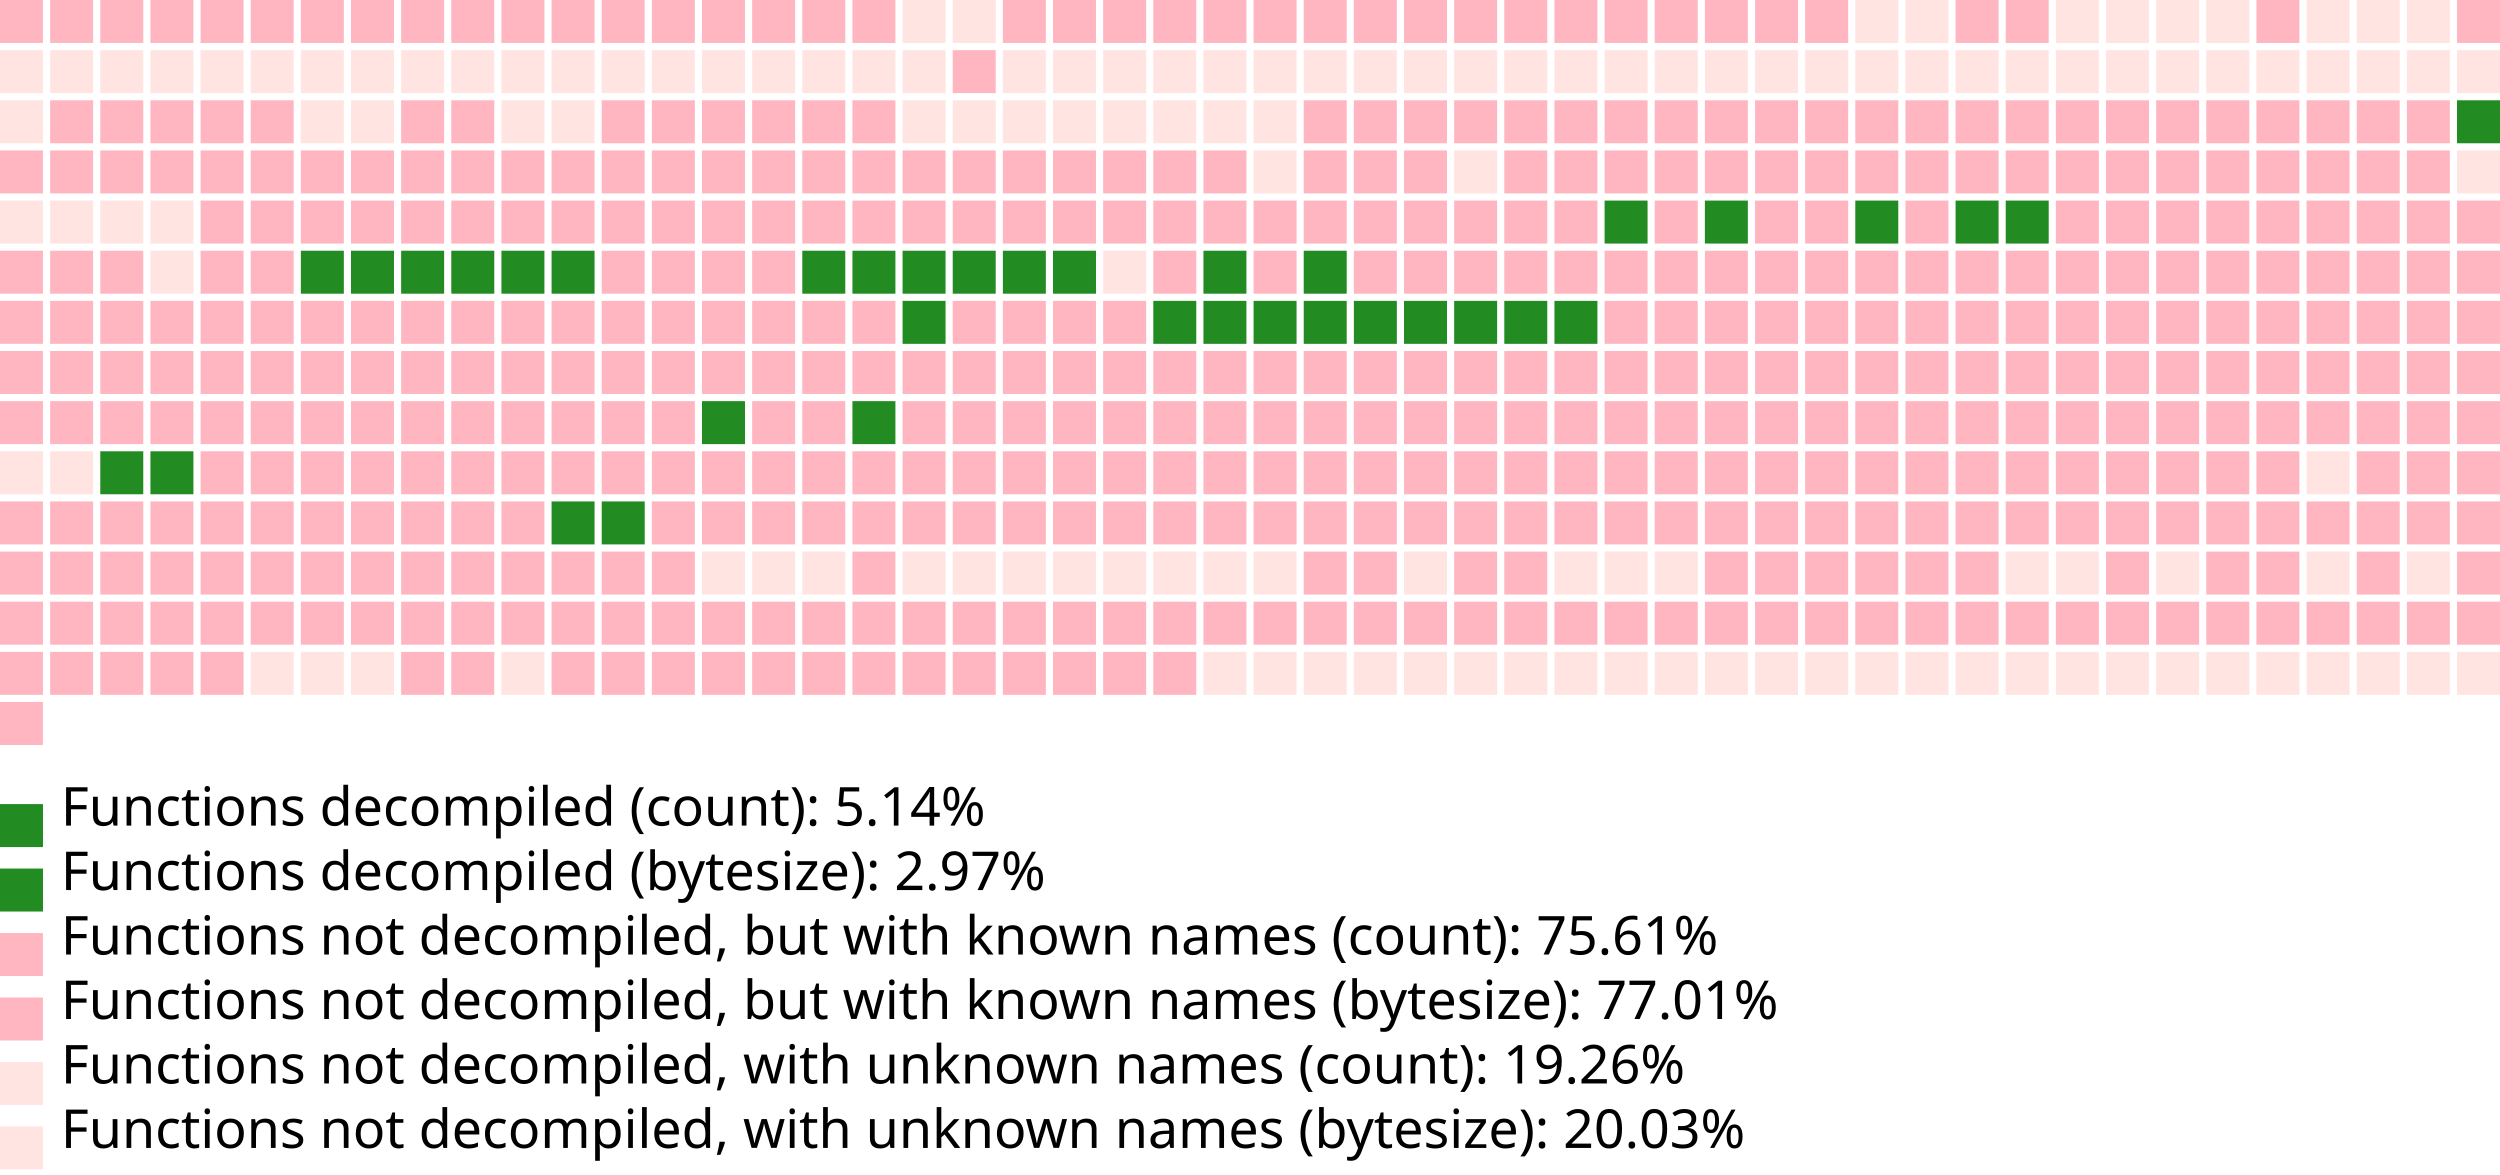
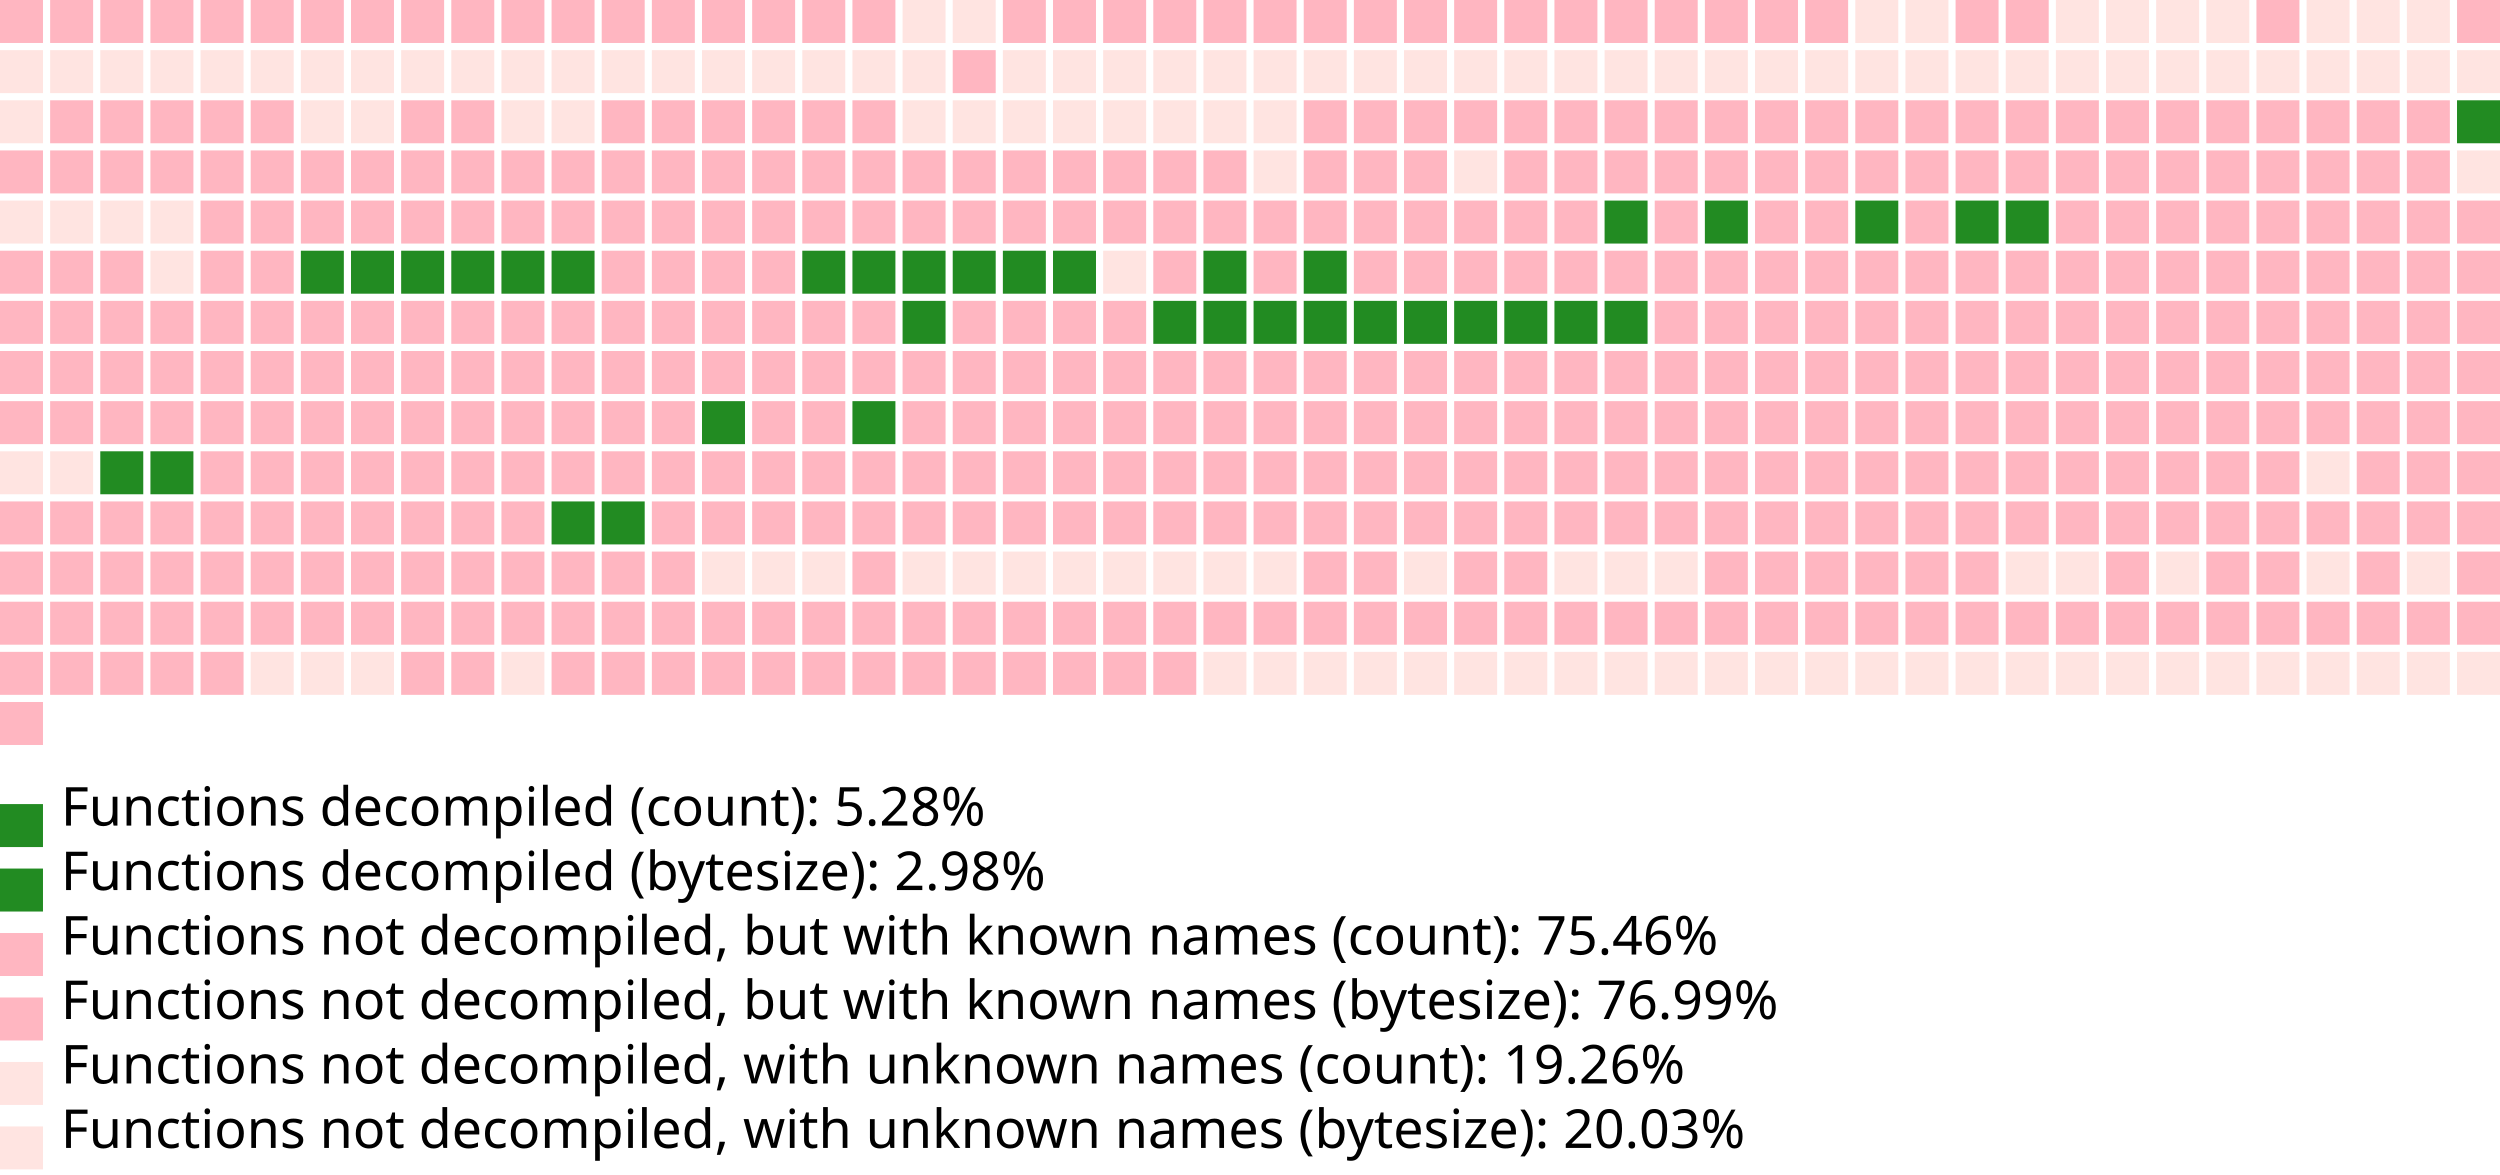
<svg xmlns="http://www.w3.org/2000/svg" version="1.1" width="698" height="328">
  <rect width="12" height="12" x="0" y="0" fill="lightpink" />
  <rect width="12" height="12" x="14" y="0" fill="lightpink" />
  <rect width="12" height="12" x="28" y="0" fill="lightpink" />
  <rect width="12" height="12" x="42" y="0" fill="lightpink" />
  <rect width="12" height="12" x="56" y="0" fill="lightpink" />
  <rect width="12" height="12" x="70" y="0" fill="lightpink" />
  <rect width="12" height="12" x="84" y="0" fill="lightpink" />
  <rect width="12" height="12" x="98" y="0" fill="lightpink" />
  <rect width="12" height="12" x="112" y="0" fill="lightpink" />
  <rect width="12" height="12" x="126" y="0" fill="lightpink" />
  <rect width="12" height="12" x="140" y="0" fill="lightpink" />
  <rect width="12" height="12" x="154" y="0" fill="lightpink" />
  <rect width="12" height="12" x="168" y="0" fill="lightpink" />
  <rect width="12" height="12" x="182" y="0" fill="lightpink" />
  <rect width="12" height="12" x="196" y="0" fill="lightpink" />
  <rect width="12" height="12" x="210" y="0" fill="lightpink" />
  <rect width="12" height="12" x="224" y="0" fill="lightpink" />
  <rect width="12" height="12" x="238" y="0" fill="lightpink" />
  <rect width="12" height="12" x="252" y="0" fill="mistyrose" />
  <rect width="12" height="12" x="266" y="0" fill="mistyrose" />
  <rect width="12" height="12" x="280" y="0" fill="lightpink" />
  <rect width="12" height="12" x="294" y="0" fill="lightpink" />
  <rect width="12" height="12" x="308" y="0" fill="lightpink" />
  <rect width="12" height="12" x="322" y="0" fill="lightpink" />
  <rect width="12" height="12" x="336" y="0" fill="lightpink" />
  <rect width="12" height="12" x="350" y="0" fill="lightpink" />
  <rect width="12" height="12" x="364" y="0" fill="lightpink" />
  <rect width="12" height="12" x="378" y="0" fill="lightpink" />
  <rect width="12" height="12" x="392" y="0" fill="lightpink" />
  <rect width="12" height="12" x="406" y="0" fill="lightpink" />
  <rect width="12" height="12" x="420" y="0" fill="lightpink" />
  <rect width="12" height="12" x="434" y="0" fill="lightpink" />
  <rect width="12" height="12" x="448" y="0" fill="lightpink" />
  <rect width="12" height="12" x="462" y="0" fill="lightpink" />
  <rect width="12" height="12" x="476" y="0" fill="lightpink" />
  <rect width="12" height="12" x="490" y="0" fill="lightpink" />
  <rect width="12" height="12" x="504" y="0" fill="lightpink" />
  <rect width="12" height="12" x="518" y="0" fill="mistyrose" />
  <rect width="12" height="12" x="532" y="0" fill="mistyrose" />
  <rect width="12" height="12" x="546" y="0" fill="lightpink" />
  <rect width="12" height="12" x="560" y="0" fill="lightpink" />
  <rect width="12" height="12" x="574" y="0" fill="mistyrose" />
  <rect width="12" height="12" x="588" y="0" fill="mistyrose" />
  <rect width="12" height="12" x="602" y="0" fill="mistyrose" />
  <rect width="12" height="12" x="616" y="0" fill="mistyrose" />
  <rect width="12" height="12" x="630" y="0" fill="lightpink" />
  <rect width="12" height="12" x="644" y="0" fill="mistyrose" />
  <rect width="12" height="12" x="658" y="0" fill="mistyrose" />
  <rect width="12" height="12" x="672" y="0" fill="mistyrose" />
  <rect width="12" height="12" x="686" y="0" fill="lightpink" />
  <rect width="12" height="12" x="0" y="14" fill="mistyrose" />
  <rect width="12" height="12" x="14" y="14" fill="mistyrose" />
  <rect width="12" height="12" x="28" y="14" fill="mistyrose" />
  <rect width="12" height="12" x="42" y="14" fill="mistyrose" />
  <rect width="12" height="12" x="56" y="14" fill="mistyrose" />
  <rect width="12" height="12" x="70" y="14" fill="mistyrose" />
  <rect width="12" height="12" x="84" y="14" fill="mistyrose" />
  <rect width="12" height="12" x="98" y="14" fill="mistyrose" />
  <rect width="12" height="12" x="112" y="14" fill="mistyrose" />
  <rect width="12" height="12" x="126" y="14" fill="mistyrose" />
  <rect width="12" height="12" x="140" y="14" fill="mistyrose" />
  <rect width="12" height="12" x="154" y="14" fill="mistyrose" />
  <rect width="12" height="12" x="168" y="14" fill="mistyrose" />
  <rect width="12" height="12" x="182" y="14" fill="mistyrose" />
  <rect width="12" height="12" x="196" y="14" fill="mistyrose" />
  <rect width="12" height="12" x="210" y="14" fill="mistyrose" />
  <rect width="12" height="12" x="224" y="14" fill="mistyrose" />
  <rect width="12" height="12" x="238" y="14" fill="mistyrose" />
  <rect width="12" height="12" x="252" y="14" fill="mistyrose" />
  <rect width="12" height="12" x="266" y="14" fill="lightpink" />
  <rect width="12" height="12" x="280" y="14" fill="mistyrose" />
  <rect width="12" height="12" x="294" y="14" fill="mistyrose" />
  <rect width="12" height="12" x="308" y="14" fill="mistyrose" />
  <rect width="12" height="12" x="322" y="14" fill="mistyrose" />
  <rect width="12" height="12" x="336" y="14" fill="mistyrose" />
  <rect width="12" height="12" x="350" y="14" fill="mistyrose" />
  <rect width="12" height="12" x="364" y="14" fill="mistyrose" />
  <rect width="12" height="12" x="378" y="14" fill="mistyrose" />
  <rect width="12" height="12" x="392" y="14" fill="mistyrose" />
  <rect width="12" height="12" x="406" y="14" fill="mistyrose" />
  <rect width="12" height="12" x="420" y="14" fill="mistyrose" />
  <rect width="12" height="12" x="434" y="14" fill="mistyrose" />
  <rect width="12" height="12" x="448" y="14" fill="mistyrose" />
  <rect width="12" height="12" x="462" y="14" fill="mistyrose" />
  <rect width="12" height="12" x="476" y="14" fill="mistyrose" />
  <rect width="12" height="12" x="490" y="14" fill="mistyrose" />
  <rect width="12" height="12" x="504" y="14" fill="mistyrose" />
  <rect width="12" height="12" x="518" y="14" fill="mistyrose" />
  <rect width="12" height="12" x="532" y="14" fill="mistyrose" />
  <rect width="12" height="12" x="546" y="14" fill="mistyrose" />
  <rect width="12" height="12" x="560" y="14" fill="mistyrose" />
  <rect width="12" height="12" x="574" y="14" fill="mistyrose" />
  <rect width="12" height="12" x="588" y="14" fill="mistyrose" />
  <rect width="12" height="12" x="602" y="14" fill="mistyrose" />
  <rect width="12" height="12" x="616" y="14" fill="mistyrose" />
  <rect width="12" height="12" x="630" y="14" fill="mistyrose" />
  <rect width="12" height="12" x="644" y="14" fill="mistyrose" />
  <rect width="12" height="12" x="658" y="14" fill="mistyrose" />
  <rect width="12" height="12" x="672" y="14" fill="mistyrose" />
  <rect width="12" height="12" x="686" y="14" fill="mistyrose" />
  <rect width="12" height="12" x="0" y="28" fill="mistyrose" />
  <rect width="12" height="12" x="14" y="28" fill="lightpink" />
  <rect width="12" height="12" x="28" y="28" fill="lightpink" />
  <rect width="12" height="12" x="42" y="28" fill="lightpink" />
  <rect width="12" height="12" x="56" y="28" fill="lightpink" />
  <rect width="12" height="12" x="70" y="28" fill="lightpink" />
  <rect width="12" height="12" x="84" y="28" fill="mistyrose" />
  <rect width="12" height="12" x="98" y="28" fill="mistyrose" />
  <rect width="12" height="12" x="112" y="28" fill="lightpink" />
  <rect width="12" height="12" x="126" y="28" fill="lightpink" />
  <rect width="12" height="12" x="140" y="28" fill="mistyrose" />
  <rect width="12" height="12" x="154" y="28" fill="mistyrose" />
  <rect width="12" height="12" x="168" y="28" fill="lightpink" />
  <rect width="12" height="12" x="182" y="28" fill="lightpink" />
  <rect width="12" height="12" x="196" y="28" fill="lightpink" />
  <rect width="12" height="12" x="210" y="28" fill="lightpink" />
  <rect width="12" height="12" x="224" y="28" fill="lightpink" />
  <rect width="12" height="12" x="238" y="28" fill="lightpink" />
  <rect width="12" height="12" x="252" y="28" fill="mistyrose" />
  <rect width="12" height="12" x="266" y="28" fill="mistyrose" />
  <rect width="12" height="12" x="280" y="28" fill="mistyrose" />
  <rect width="12" height="12" x="294" y="28" fill="mistyrose" />
  <rect width="12" height="12" x="308" y="28" fill="mistyrose" />
  <rect width="12" height="12" x="322" y="28" fill="mistyrose" />
  <rect width="12" height="12" x="336" y="28" fill="mistyrose" />
  <rect width="12" height="12" x="350" y="28" fill="mistyrose" />
  <rect width="12" height="12" x="364" y="28" fill="lightpink" />
  <rect width="12" height="12" x="378" y="28" fill="lightpink" />
  <rect width="12" height="12" x="392" y="28" fill="lightpink" />
  <rect width="12" height="12" x="406" y="28" fill="lightpink" />
  <rect width="12" height="12" x="420" y="28" fill="lightpink" />
  <rect width="12" height="12" x="434" y="28" fill="lightpink" />
  <rect width="12" height="12" x="448" y="28" fill="lightpink" />
  <rect width="12" height="12" x="462" y="28" fill="lightpink" />
  <rect width="12" height="12" x="476" y="28" fill="lightpink" />
  <rect width="12" height="12" x="490" y="28" fill="lightpink" />
  <rect width="12" height="12" x="504" y="28" fill="lightpink" />
  <rect width="12" height="12" x="518" y="28" fill="lightpink" />
  <rect width="12" height="12" x="532" y="28" fill="lightpink" />
  <rect width="12" height="12" x="546" y="28" fill="lightpink" />
  <rect width="12" height="12" x="560" y="28" fill="lightpink" />
  <rect width="12" height="12" x="574" y="28" fill="lightpink" />
  <rect width="12" height="12" x="588" y="28" fill="lightpink" />
  <rect width="12" height="12" x="602" y="28" fill="lightpink" />
  <rect width="12" height="12" x="616" y="28" fill="lightpink" />
  <rect width="12" height="12" x="630" y="28" fill="lightpink" />
  <rect width="12" height="12" x="644" y="28" fill="lightpink" />
  <rect width="12" height="12" x="658" y="28" fill="lightpink" />
  <rect width="12" height="12" x="672" y="28" fill="lightpink" />
  <rect width="12" height="12" x="686" y="28" fill="forestgreen" />
  <rect width="12" height="12" x="0" y="42" fill="lightpink" />
  <rect width="12" height="12" x="14" y="42" fill="lightpink" />
  <rect width="12" height="12" x="28" y="42" fill="lightpink" />
  <rect width="12" height="12" x="42" y="42" fill="lightpink" />
  <rect width="12" height="12" x="56" y="42" fill="lightpink" />
  <rect width="12" height="12" x="70" y="42" fill="lightpink" />
  <rect width="12" height="12" x="84" y="42" fill="lightpink" />
  <rect width="12" height="12" x="98" y="42" fill="lightpink" />
  <rect width="12" height="12" x="112" y="42" fill="lightpink" />
  <rect width="12" height="12" x="126" y="42" fill="lightpink" />
  <rect width="12" height="12" x="140" y="42" fill="lightpink" />
  <rect width="12" height="12" x="154" y="42" fill="lightpink" />
  <rect width="12" height="12" x="168" y="42" fill="lightpink" />
  <rect width="12" height="12" x="182" y="42" fill="lightpink" />
  <rect width="12" height="12" x="196" y="42" fill="lightpink" />
  <rect width="12" height="12" x="210" y="42" fill="lightpink" />
  <rect width="12" height="12" x="224" y="42" fill="lightpink" />
  <rect width="12" height="12" x="238" y="42" fill="lightpink" />
  <rect width="12" height="12" x="252" y="42" fill="lightpink" />
  <rect width="12" height="12" x="266" y="42" fill="lightpink" />
  <rect width="12" height="12" x="280" y="42" fill="lightpink" />
  <rect width="12" height="12" x="294" y="42" fill="lightpink" />
  <rect width="12" height="12" x="308" y="42" fill="lightpink" />
  <rect width="12" height="12" x="322" y="42" fill="lightpink" />
  <rect width="12" height="12" x="336" y="42" fill="lightpink" />
  <rect width="12" height="12" x="350" y="42" fill="mistyrose" />
  <rect width="12" height="12" x="364" y="42" fill="lightpink" />
  <rect width="12" height="12" x="378" y="42" fill="lightpink" />
  <rect width="12" height="12" x="392" y="42" fill="lightpink" />
  <rect width="12" height="12" x="406" y="42" fill="mistyrose" />
  <rect width="12" height="12" x="420" y="42" fill="lightpink" />
  <rect width="12" height="12" x="434" y="42" fill="lightpink" />
  <rect width="12" height="12" x="448" y="42" fill="lightpink" />
  <rect width="12" height="12" x="462" y="42" fill="lightpink" />
  <rect width="12" height="12" x="476" y="42" fill="lightpink" />
  <rect width="12" height="12" x="490" y="42" fill="lightpink" />
  <rect width="12" height="12" x="504" y="42" fill="lightpink" />
  <rect width="12" height="12" x="518" y="42" fill="lightpink" />
  <rect width="12" height="12" x="532" y="42" fill="lightpink" />
  <rect width="12" height="12" x="546" y="42" fill="lightpink" />
  <rect width="12" height="12" x="560" y="42" fill="lightpink" />
  <rect width="12" height="12" x="574" y="42" fill="lightpink" />
  <rect width="12" height="12" x="588" y="42" fill="lightpink" />
  <rect width="12" height="12" x="602" y="42" fill="lightpink" />
  <rect width="12" height="12" x="616" y="42" fill="lightpink" />
  <rect width="12" height="12" x="630" y="42" fill="lightpink" />
  <rect width="12" height="12" x="644" y="42" fill="lightpink" />
  <rect width="12" height="12" x="658" y="42" fill="lightpink" />
  <rect width="12" height="12" x="672" y="42" fill="lightpink" />
  <rect width="12" height="12" x="686" y="42" fill="mistyrose" />
  <rect width="12" height="12" x="0" y="56" fill="mistyrose" />
  <rect width="12" height="12" x="14" y="56" fill="mistyrose" />
  <rect width="12" height="12" x="28" y="56" fill="mistyrose" />
  <rect width="12" height="12" x="42" y="56" fill="mistyrose" />
  <rect width="12" height="12" x="56" y="56" fill="lightpink" />
  <rect width="12" height="12" x="70" y="56" fill="lightpink" />
  <rect width="12" height="12" x="84" y="56" fill="lightpink" />
  <rect width="12" height="12" x="98" y="56" fill="lightpink" />
  <rect width="12" height="12" x="112" y="56" fill="lightpink" />
  <rect width="12" height="12" x="126" y="56" fill="lightpink" />
  <rect width="12" height="12" x="140" y="56" fill="lightpink" />
  <rect width="12" height="12" x="154" y="56" fill="lightpink" />
  <rect width="12" height="12" x="168" y="56" fill="lightpink" />
  <rect width="12" height="12" x="182" y="56" fill="lightpink" />
  <rect width="12" height="12" x="196" y="56" fill="lightpink" />
  <rect width="12" height="12" x="210" y="56" fill="lightpink" />
  <rect width="12" height="12" x="224" y="56" fill="lightpink" />
  <rect width="12" height="12" x="238" y="56" fill="lightpink" />
  <rect width="12" height="12" x="252" y="56" fill="lightpink" />
  <rect width="12" height="12" x="266" y="56" fill="lightpink" />
  <rect width="12" height="12" x="280" y="56" fill="lightpink" />
  <rect width="12" height="12" x="294" y="56" fill="lightpink" />
  <rect width="12" height="12" x="308" y="56" fill="lightpink" />
  <rect width="12" height="12" x="322" y="56" fill="lightpink" />
  <rect width="12" height="12" x="336" y="56" fill="lightpink" />
  <rect width="12" height="12" x="350" y="56" fill="lightpink" />
  <rect width="12" height="12" x="364" y="56" fill="lightpink" />
  <rect width="12" height="12" x="378" y="56" fill="lightpink" />
  <rect width="12" height="12" x="392" y="56" fill="lightpink" />
  <rect width="12" height="12" x="406" y="56" fill="lightpink" />
  <rect width="12" height="12" x="420" y="56" fill="lightpink" />
  <rect width="12" height="12" x="434" y="56" fill="lightpink" />
  <rect width="12" height="12" x="448" y="56" fill="forestgreen" />
  <rect width="12" height="12" x="462" y="56" fill="lightpink" />
  <rect width="12" height="12" x="476" y="56" fill="forestgreen" />
  <rect width="12" height="12" x="490" y="56" fill="lightpink" />
  <rect width="12" height="12" x="504" y="56" fill="lightpink" />
  <rect width="12" height="12" x="518" y="56" fill="forestgreen" />
  <rect width="12" height="12" x="532" y="56" fill="lightpink" />
  <rect width="12" height="12" x="546" y="56" fill="forestgreen" />
  <rect width="12" height="12" x="560" y="56" fill="forestgreen" />
  <rect width="12" height="12" x="574" y="56" fill="lightpink" />
  <rect width="12" height="12" x="588" y="56" fill="lightpink" />
  <rect width="12" height="12" x="602" y="56" fill="lightpink" />
  <rect width="12" height="12" x="616" y="56" fill="lightpink" />
  <rect width="12" height="12" x="630" y="56" fill="lightpink" />
  <rect width="12" height="12" x="644" y="56" fill="lightpink" />
  <rect width="12" height="12" x="658" y="56" fill="lightpink" />
  <rect width="12" height="12" x="672" y="56" fill="lightpink" />
  <rect width="12" height="12" x="686" y="56" fill="lightpink" />
  <rect width="12" height="12" x="0" y="70" fill="lightpink" />
  <rect width="12" height="12" x="14" y="70" fill="lightpink" />
  <rect width="12" height="12" x="28" y="70" fill="lightpink" />
  <rect width="12" height="12" x="42" y="70" fill="mistyrose" />
  <rect width="12" height="12" x="56" y="70" fill="lightpink" />
  <rect width="12" height="12" x="70" y="70" fill="lightpink" />
  <rect width="12" height="12" x="84" y="70" fill="forestgreen" />
  <rect width="12" height="12" x="98" y="70" fill="forestgreen" />
  <rect width="12" height="12" x="112" y="70" fill="forestgreen" />
  <rect width="12" height="12" x="126" y="70" fill="forestgreen" />
  <rect width="12" height="12" x="140" y="70" fill="forestgreen" />
  <rect width="12" height="12" x="154" y="70" fill="forestgreen" />
  <rect width="12" height="12" x="168" y="70" fill="lightpink" />
  <rect width="12" height="12" x="182" y="70" fill="lightpink" />
  <rect width="12" height="12" x="196" y="70" fill="lightpink" />
  <rect width="12" height="12" x="210" y="70" fill="lightpink" />
  <rect width="12" height="12" x="224" y="70" fill="forestgreen" />
  <rect width="12" height="12" x="238" y="70" fill="forestgreen" />
  <rect width="12" height="12" x="252" y="70" fill="forestgreen" />
  <rect width="12" height="12" x="266" y="70" fill="forestgreen" />
  <rect width="12" height="12" x="280" y="70" fill="forestgreen" />
  <rect width="12" height="12" x="294" y="70" fill="forestgreen" />
  <rect width="12" height="12" x="308" y="70" fill="mistyrose" />
  <rect width="12" height="12" x="322" y="70" fill="lightpink" />
  <rect width="12" height="12" x="336" y="70" fill="forestgreen" />
  <rect width="12" height="12" x="350" y="70" fill="lightpink" />
  <rect width="12" height="12" x="364" y="70" fill="forestgreen" />
  <rect width="12" height="12" x="378" y="70" fill="lightpink" />
  <rect width="12" height="12" x="392" y="70" fill="lightpink" />
  <rect width="12" height="12" x="406" y="70" fill="lightpink" />
  <rect width="12" height="12" x="420" y="70" fill="lightpink" />
  <rect width="12" height="12" x="434" y="70" fill="lightpink" />
  <rect width="12" height="12" x="448" y="70" fill="lightpink" />
  <rect width="12" height="12" x="462" y="70" fill="lightpink" />
  <rect width="12" height="12" x="476" y="70" fill="lightpink" />
  <rect width="12" height="12" x="490" y="70" fill="lightpink" />
  <rect width="12" height="12" x="504" y="70" fill="lightpink" />
  <rect width="12" height="12" x="518" y="70" fill="lightpink" />
  <rect width="12" height="12" x="532" y="70" fill="lightpink" />
  <rect width="12" height="12" x="546" y="70" fill="lightpink" />
  <rect width="12" height="12" x="560" y="70" fill="lightpink" />
  <rect width="12" height="12" x="574" y="70" fill="lightpink" />
  <rect width="12" height="12" x="588" y="70" fill="lightpink" />
  <rect width="12" height="12" x="602" y="70" fill="lightpink" />
  <rect width="12" height="12" x="616" y="70" fill="lightpink" />
  <rect width="12" height="12" x="630" y="70" fill="lightpink" />
  <rect width="12" height="12" x="644" y="70" fill="lightpink" />
  <rect width="12" height="12" x="658" y="70" fill="lightpink" />
  <rect width="12" height="12" x="672" y="70" fill="lightpink" />
  <rect width="12" height="12" x="686" y="70" fill="lightpink" />
  <rect width="12" height="12" x="0" y="84" fill="lightpink" />
  <rect width="12" height="12" x="14" y="84" fill="lightpink" />
  <rect width="12" height="12" x="28" y="84" fill="lightpink" />
  <rect width="12" height="12" x="42" y="84" fill="lightpink" />
  <rect width="12" height="12" x="56" y="84" fill="lightpink" />
  <rect width="12" height="12" x="70" y="84" fill="lightpink" />
  <rect width="12" height="12" x="84" y="84" fill="lightpink" />
  <rect width="12" height="12" x="98" y="84" fill="lightpink" />
  <rect width="12" height="12" x="112" y="84" fill="lightpink" />
  <rect width="12" height="12" x="126" y="84" fill="lightpink" />
  <rect width="12" height="12" x="140" y="84" fill="lightpink" />
  <rect width="12" height="12" x="154" y="84" fill="lightpink" />
  <rect width="12" height="12" x="168" y="84" fill="lightpink" />
  <rect width="12" height="12" x="182" y="84" fill="lightpink" />
  <rect width="12" height="12" x="196" y="84" fill="lightpink" />
  <rect width="12" height="12" x="210" y="84" fill="lightpink" />
  <rect width="12" height="12" x="224" y="84" fill="lightpink" />
  <rect width="12" height="12" x="238" y="84" fill="lightpink" />
  <rect width="12" height="12" x="252" y="84" fill="forestgreen" />
  <rect width="12" height="12" x="266" y="84" fill="lightpink" />
  <rect width="12" height="12" x="280" y="84" fill="lightpink" />
  <rect width="12" height="12" x="294" y="84" fill="lightpink" />
  <rect width="12" height="12" x="308" y="84" fill="lightpink" />
  <rect width="12" height="12" x="322" y="84" fill="forestgreen" />
  <rect width="12" height="12" x="336" y="84" fill="forestgreen" />
  <rect width="12" height="12" x="350" y="84" fill="forestgreen" />
  <rect width="12" height="12" x="364" y="84" fill="forestgreen" />
  <rect width="12" height="12" x="378" y="84" fill="forestgreen" />
  <rect width="12" height="12" x="392" y="84" fill="forestgreen" />
  <rect width="12" height="12" x="406" y="84" fill="forestgreen" />
  <rect width="12" height="12" x="420" y="84" fill="forestgreen" />
  <rect width="12" height="12" x="434" y="84" fill="forestgreen" />
-   <rect width="12" height="12" x="448" y="84" fill="lightpink" />
+   <rect width="12" height="12" x="448" y="84" fill="forestgreen" />
  <rect width="12" height="12" x="462" y="84" fill="lightpink" />
  <rect width="12" height="12" x="476" y="84" fill="lightpink" />
  <rect width="12" height="12" x="490" y="84" fill="lightpink" />
  <rect width="12" height="12" x="504" y="84" fill="lightpink" />
  <rect width="12" height="12" x="518" y="84" fill="lightpink" />
  <rect width="12" height="12" x="532" y="84" fill="lightpink" />
  <rect width="12" height="12" x="546" y="84" fill="lightpink" />
  <rect width="12" height="12" x="560" y="84" fill="lightpink" />
  <rect width="12" height="12" x="574" y="84" fill="lightpink" />
  <rect width="12" height="12" x="588" y="84" fill="lightpink" />
  <rect width="12" height="12" x="602" y="84" fill="lightpink" />
  <rect width="12" height="12" x="616" y="84" fill="lightpink" />
  <rect width="12" height="12" x="630" y="84" fill="lightpink" />
  <rect width="12" height="12" x="644" y="84" fill="lightpink" />
  <rect width="12" height="12" x="658" y="84" fill="lightpink" />
  <rect width="12" height="12" x="672" y="84" fill="lightpink" />
  <rect width="12" height="12" x="686" y="84" fill="lightpink" />
  <rect width="12" height="12" x="0" y="98" fill="lightpink" />
  <rect width="12" height="12" x="14" y="98" fill="lightpink" />
  <rect width="12" height="12" x="28" y="98" fill="lightpink" />
  <rect width="12" height="12" x="42" y="98" fill="lightpink" />
  <rect width="12" height="12" x="56" y="98" fill="lightpink" />
  <rect width="12" height="12" x="70" y="98" fill="lightpink" />
  <rect width="12" height="12" x="84" y="98" fill="lightpink" />
  <rect width="12" height="12" x="98" y="98" fill="lightpink" />
  <rect width="12" height="12" x="112" y="98" fill="lightpink" />
  <rect width="12" height="12" x="126" y="98" fill="lightpink" />
  <rect width="12" height="12" x="140" y="98" fill="lightpink" />
  <rect width="12" height="12" x="154" y="98" fill="lightpink" />
  <rect width="12" height="12" x="168" y="98" fill="lightpink" />
  <rect width="12" height="12" x="182" y="98" fill="lightpink" />
  <rect width="12" height="12" x="196" y="98" fill="lightpink" />
  <rect width="12" height="12" x="210" y="98" fill="lightpink" />
  <rect width="12" height="12" x="224" y="98" fill="lightpink" />
  <rect width="12" height="12" x="238" y="98" fill="lightpink" />
  <rect width="12" height="12" x="252" y="98" fill="lightpink" />
  <rect width="12" height="12" x="266" y="98" fill="lightpink" />
  <rect width="12" height="12" x="280" y="98" fill="lightpink" />
  <rect width="12" height="12" x="294" y="98" fill="lightpink" />
  <rect width="12" height="12" x="308" y="98" fill="lightpink" />
  <rect width="12" height="12" x="322" y="98" fill="lightpink" />
  <rect width="12" height="12" x="336" y="98" fill="lightpink" />
  <rect width="12" height="12" x="350" y="98" fill="lightpink" />
  <rect width="12" height="12" x="364" y="98" fill="lightpink" />
  <rect width="12" height="12" x="378" y="98" fill="lightpink" />
  <rect width="12" height="12" x="392" y="98" fill="lightpink" />
  <rect width="12" height="12" x="406" y="98" fill="lightpink" />
  <rect width="12" height="12" x="420" y="98" fill="lightpink" />
  <rect width="12" height="12" x="434" y="98" fill="lightpink" />
  <rect width="12" height="12" x="448" y="98" fill="lightpink" />
  <rect width="12" height="12" x="462" y="98" fill="lightpink" />
  <rect width="12" height="12" x="476" y="98" fill="lightpink" />
  <rect width="12" height="12" x="490" y="98" fill="lightpink" />
  <rect width="12" height="12" x="504" y="98" fill="lightpink" />
  <rect width="12" height="12" x="518" y="98" fill="lightpink" />
  <rect width="12" height="12" x="532" y="98" fill="lightpink" />
  <rect width="12" height="12" x="546" y="98" fill="lightpink" />
  <rect width="12" height="12" x="560" y="98" fill="lightpink" />
  <rect width="12" height="12" x="574" y="98" fill="lightpink" />
  <rect width="12" height="12" x="588" y="98" fill="lightpink" />
  <rect width="12" height="12" x="602" y="98" fill="lightpink" />
  <rect width="12" height="12" x="616" y="98" fill="lightpink" />
  <rect width="12" height="12" x="630" y="98" fill="lightpink" />
  <rect width="12" height="12" x="644" y="98" fill="lightpink" />
  <rect width="12" height="12" x="658" y="98" fill="lightpink" />
  <rect width="12" height="12" x="672" y="98" fill="lightpink" />
  <rect width="12" height="12" x="686" y="98" fill="lightpink" />
  <rect width="12" height="12" x="0" y="112" fill="lightpink" />
  <rect width="12" height="12" x="14" y="112" fill="lightpink" />
  <rect width="12" height="12" x="28" y="112" fill="lightpink" />
  <rect width="12" height="12" x="42" y="112" fill="lightpink" />
  <rect width="12" height="12" x="56" y="112" fill="lightpink" />
  <rect width="12" height="12" x="70" y="112" fill="lightpink" />
  <rect width="12" height="12" x="84" y="112" fill="lightpink" />
  <rect width="12" height="12" x="98" y="112" fill="lightpink" />
  <rect width="12" height="12" x="112" y="112" fill="lightpink" />
  <rect width="12" height="12" x="126" y="112" fill="lightpink" />
  <rect width="12" height="12" x="140" y="112" fill="lightpink" />
  <rect width="12" height="12" x="154" y="112" fill="lightpink" />
  <rect width="12" height="12" x="168" y="112" fill="lightpink" />
  <rect width="12" height="12" x="182" y="112" fill="lightpink" />
  <rect width="12" height="12" x="196" y="112" fill="forestgreen" />
  <rect width="12" height="12" x="210" y="112" fill="lightpink" />
  <rect width="12" height="12" x="224" y="112" fill="lightpink" />
  <rect width="12" height="12" x="238" y="112" fill="forestgreen" />
  <rect width="12" height="12" x="252" y="112" fill="lightpink" />
  <rect width="12" height="12" x="266" y="112" fill="lightpink" />
  <rect width="12" height="12" x="280" y="112" fill="lightpink" />
  <rect width="12" height="12" x="294" y="112" fill="lightpink" />
  <rect width="12" height="12" x="308" y="112" fill="lightpink" />
  <rect width="12" height="12" x="322" y="112" fill="lightpink" />
  <rect width="12" height="12" x="336" y="112" fill="lightpink" />
  <rect width="12" height="12" x="350" y="112" fill="lightpink" />
  <rect width="12" height="12" x="364" y="112" fill="lightpink" />
  <rect width="12" height="12" x="378" y="112" fill="lightpink" />
  <rect width="12" height="12" x="392" y="112" fill="lightpink" />
  <rect width="12" height="12" x="406" y="112" fill="lightpink" />
  <rect width="12" height="12" x="420" y="112" fill="lightpink" />
  <rect width="12" height="12" x="434" y="112" fill="lightpink" />
  <rect width="12" height="12" x="448" y="112" fill="lightpink" />
  <rect width="12" height="12" x="462" y="112" fill="lightpink" />
  <rect width="12" height="12" x="476" y="112" fill="lightpink" />
  <rect width="12" height="12" x="490" y="112" fill="lightpink" />
  <rect width="12" height="12" x="504" y="112" fill="lightpink" />
  <rect width="12" height="12" x="518" y="112" fill="lightpink" />
  <rect width="12" height="12" x="532" y="112" fill="lightpink" />
  <rect width="12" height="12" x="546" y="112" fill="lightpink" />
  <rect width="12" height="12" x="560" y="112" fill="lightpink" />
  <rect width="12" height="12" x="574" y="112" fill="lightpink" />
  <rect width="12" height="12" x="588" y="112" fill="lightpink" />
  <rect width="12" height="12" x="602" y="112" fill="lightpink" />
  <rect width="12" height="12" x="616" y="112" fill="lightpink" />
  <rect width="12" height="12" x="630" y="112" fill="lightpink" />
  <rect width="12" height="12" x="644" y="112" fill="lightpink" />
  <rect width="12" height="12" x="658" y="112" fill="lightpink" />
  <rect width="12" height="12" x="672" y="112" fill="lightpink" />
  <rect width="12" height="12" x="686" y="112" fill="lightpink" />
  <rect width="12" height="12" x="0" y="126" fill="mistyrose" />
  <rect width="12" height="12" x="14" y="126" fill="mistyrose" />
  <rect width="12" height="12" x="28" y="126" fill="forestgreen" />
  <rect width="12" height="12" x="42" y="126" fill="forestgreen" />
  <rect width="12" height="12" x="56" y="126" fill="lightpink" />
  <rect width="12" height="12" x="70" y="126" fill="lightpink" />
  <rect width="12" height="12" x="84" y="126" fill="lightpink" />
  <rect width="12" height="12" x="98" y="126" fill="lightpink" />
  <rect width="12" height="12" x="112" y="126" fill="lightpink" />
  <rect width="12" height="12" x="126" y="126" fill="lightpink" />
  <rect width="12" height="12" x="140" y="126" fill="lightpink" />
  <rect width="12" height="12" x="154" y="126" fill="lightpink" />
  <rect width="12" height="12" x="168" y="126" fill="lightpink" />
  <rect width="12" height="12" x="182" y="126" fill="lightpink" />
  <rect width="12" height="12" x="196" y="126" fill="lightpink" />
  <rect width="12" height="12" x="210" y="126" fill="lightpink" />
  <rect width="12" height="12" x="224" y="126" fill="lightpink" />
  <rect width="12" height="12" x="238" y="126" fill="lightpink" />
  <rect width="12" height="12" x="252" y="126" fill="lightpink" />
  <rect width="12" height="12" x="266" y="126" fill="lightpink" />
  <rect width="12" height="12" x="280" y="126" fill="lightpink" />
  <rect width="12" height="12" x="294" y="126" fill="lightpink" />
  <rect width="12" height="12" x="308" y="126" fill="lightpink" />
  <rect width="12" height="12" x="322" y="126" fill="lightpink" />
  <rect width="12" height="12" x="336" y="126" fill="lightpink" />
  <rect width="12" height="12" x="350" y="126" fill="lightpink" />
  <rect width="12" height="12" x="364" y="126" fill="lightpink" />
  <rect width="12" height="12" x="378" y="126" fill="lightpink" />
  <rect width="12" height="12" x="392" y="126" fill="lightpink" />
  <rect width="12" height="12" x="406" y="126" fill="lightpink" />
  <rect width="12" height="12" x="420" y="126" fill="lightpink" />
  <rect width="12" height="12" x="434" y="126" fill="lightpink" />
  <rect width="12" height="12" x="448" y="126" fill="lightpink" />
  <rect width="12" height="12" x="462" y="126" fill="lightpink" />
  <rect width="12" height="12" x="476" y="126" fill="lightpink" />
  <rect width="12" height="12" x="490" y="126" fill="lightpink" />
  <rect width="12" height="12" x="504" y="126" fill="lightpink" />
  <rect width="12" height="12" x="518" y="126" fill="lightpink" />
  <rect width="12" height="12" x="532" y="126" fill="lightpink" />
  <rect width="12" height="12" x="546" y="126" fill="lightpink" />
  <rect width="12" height="12" x="560" y="126" fill="lightpink" />
  <rect width="12" height="12" x="574" y="126" fill="lightpink" />
  <rect width="12" height="12" x="588" y="126" fill="lightpink" />
  <rect width="12" height="12" x="602" y="126" fill="lightpink" />
  <rect width="12" height="12" x="616" y="126" fill="lightpink" />
  <rect width="12" height="12" x="630" y="126" fill="lightpink" />
  <rect width="12" height="12" x="644" y="126" fill="mistyrose" />
  <rect width="12" height="12" x="658" y="126" fill="lightpink" />
  <rect width="12" height="12" x="672" y="126" fill="lightpink" />
  <rect width="12" height="12" x="686" y="126" fill="lightpink" />
  <rect width="12" height="12" x="0" y="140" fill="lightpink" />
  <rect width="12" height="12" x="14" y="140" fill="lightpink" />
  <rect width="12" height="12" x="28" y="140" fill="lightpink" />
  <rect width="12" height="12" x="42" y="140" fill="lightpink" />
  <rect width="12" height="12" x="56" y="140" fill="lightpink" />
  <rect width="12" height="12" x="70" y="140" fill="lightpink" />
  <rect width="12" height="12" x="84" y="140" fill="lightpink" />
  <rect width="12" height="12" x="98" y="140" fill="lightpink" />
  <rect width="12" height="12" x="112" y="140" fill="lightpink" />
  <rect width="12" height="12" x="126" y="140" fill="lightpink" />
  <rect width="12" height="12" x="140" y="140" fill="lightpink" />
  <rect width="12" height="12" x="154" y="140" fill="forestgreen" />
  <rect width="12" height="12" x="168" y="140" fill="forestgreen" />
  <rect width="12" height="12" x="182" y="140" fill="lightpink" />
  <rect width="12" height="12" x="196" y="140" fill="lightpink" />
  <rect width="12" height="12" x="210" y="140" fill="lightpink" />
  <rect width="12" height="12" x="224" y="140" fill="lightpink" />
  <rect width="12" height="12" x="238" y="140" fill="lightpink" />
  <rect width="12" height="12" x="252" y="140" fill="lightpink" />
  <rect width="12" height="12" x="266" y="140" fill="lightpink" />
  <rect width="12" height="12" x="280" y="140" fill="lightpink" />
  <rect width="12" height="12" x="294" y="140" fill="lightpink" />
  <rect width="12" height="12" x="308" y="140" fill="lightpink" />
  <rect width="12" height="12" x="322" y="140" fill="lightpink" />
  <rect width="12" height="12" x="336" y="140" fill="lightpink" />
  <rect width="12" height="12" x="350" y="140" fill="lightpink" />
  <rect width="12" height="12" x="364" y="140" fill="lightpink" />
  <rect width="12" height="12" x="378" y="140" fill="lightpink" />
  <rect width="12" height="12" x="392" y="140" fill="lightpink" />
  <rect width="12" height="12" x="406" y="140" fill="lightpink" />
  <rect width="12" height="12" x="420" y="140" fill="lightpink" />
  <rect width="12" height="12" x="434" y="140" fill="lightpink" />
  <rect width="12" height="12" x="448" y="140" fill="lightpink" />
  <rect width="12" height="12" x="462" y="140" fill="lightpink" />
  <rect width="12" height="12" x="476" y="140" fill="lightpink" />
  <rect width="12" height="12" x="490" y="140" fill="lightpink" />
  <rect width="12" height="12" x="504" y="140" fill="lightpink" />
  <rect width="12" height="12" x="518" y="140" fill="lightpink" />
  <rect width="12" height="12" x="532" y="140" fill="lightpink" />
  <rect width="12" height="12" x="546" y="140" fill="lightpink" />
  <rect width="12" height="12" x="560" y="140" fill="lightpink" />
  <rect width="12" height="12" x="574" y="140" fill="lightpink" />
  <rect width="12" height="12" x="588" y="140" fill="lightpink" />
  <rect width="12" height="12" x="602" y="140" fill="lightpink" />
  <rect width="12" height="12" x="616" y="140" fill="lightpink" />
  <rect width="12" height="12" x="630" y="140" fill="lightpink" />
  <rect width="12" height="12" x="644" y="140" fill="lightpink" />
  <rect width="12" height="12" x="658" y="140" fill="lightpink" />
  <rect width="12" height="12" x="672" y="140" fill="lightpink" />
  <rect width="12" height="12" x="686" y="140" fill="lightpink" />
  <rect width="12" height="12" x="0" y="154" fill="lightpink" />
  <rect width="12" height="12" x="14" y="154" fill="lightpink" />
  <rect width="12" height="12" x="28" y="154" fill="lightpink" />
  <rect width="12" height="12" x="42" y="154" fill="lightpink" />
  <rect width="12" height="12" x="56" y="154" fill="lightpink" />
  <rect width="12" height="12" x="70" y="154" fill="lightpink" />
  <rect width="12" height="12" x="84" y="154" fill="lightpink" />
  <rect width="12" height="12" x="98" y="154" fill="lightpink" />
  <rect width="12" height="12" x="112" y="154" fill="lightpink" />
  <rect width="12" height="12" x="126" y="154" fill="lightpink" />
  <rect width="12" height="12" x="140" y="154" fill="lightpink" />
  <rect width="12" height="12" x="154" y="154" fill="lightpink" />
  <rect width="12" height="12" x="168" y="154" fill="lightpink" />
  <rect width="12" height="12" x="182" y="154" fill="lightpink" />
  <rect width="12" height="12" x="196" y="154" fill="mistyrose" />
  <rect width="12" height="12" x="210" y="154" fill="mistyrose" />
  <rect width="12" height="12" x="224" y="154" fill="mistyrose" />
  <rect width="12" height="12" x="238" y="154" fill="lightpink" />
  <rect width="12" height="12" x="252" y="154" fill="mistyrose" />
  <rect width="12" height="12" x="266" y="154" fill="mistyrose" />
  <rect width="12" height="12" x="280" y="154" fill="mistyrose" />
  <rect width="12" height="12" x="294" y="154" fill="mistyrose" />
  <rect width="12" height="12" x="308" y="154" fill="mistyrose" />
  <rect width="12" height="12" x="322" y="154" fill="mistyrose" />
  <rect width="12" height="12" x="336" y="154" fill="mistyrose" />
  <rect width="12" height="12" x="350" y="154" fill="mistyrose" />
  <rect width="12" height="12" x="364" y="154" fill="lightpink" />
  <rect width="12" height="12" x="378" y="154" fill="lightpink" />
  <rect width="12" height="12" x="392" y="154" fill="mistyrose" />
  <rect width="12" height="12" x="406" y="154" fill="lightpink" />
  <rect width="12" height="12" x="420" y="154" fill="lightpink" />
  <rect width="12" height="12" x="434" y="154" fill="mistyrose" />
  <rect width="12" height="12" x="448" y="154" fill="mistyrose" />
  <rect width="12" height="12" x="462" y="154" fill="mistyrose" />
  <rect width="12" height="12" x="476" y="154" fill="lightpink" />
  <rect width="12" height="12" x="490" y="154" fill="lightpink" />
  <rect width="12" height="12" x="504" y="154" fill="lightpink" />
  <rect width="12" height="12" x="518" y="154" fill="lightpink" />
  <rect width="12" height="12" x="532" y="154" fill="lightpink" />
  <rect width="12" height="12" x="546" y="154" fill="lightpink" />
  <rect width="12" height="12" x="560" y="154" fill="mistyrose" />
  <rect width="12" height="12" x="574" y="154" fill="mistyrose" />
  <rect width="12" height="12" x="588" y="154" fill="lightpink" />
  <rect width="12" height="12" x="602" y="154" fill="mistyrose" />
  <rect width="12" height="12" x="616" y="154" fill="lightpink" />
  <rect width="12" height="12" x="630" y="154" fill="lightpink" />
  <rect width="12" height="12" x="644" y="154" fill="mistyrose" />
  <rect width="12" height="12" x="658" y="154" fill="lightpink" />
  <rect width="12" height="12" x="672" y="154" fill="mistyrose" />
  <rect width="12" height="12" x="686" y="154" fill="lightpink" />
  <rect width="12" height="12" x="0" y="168" fill="lightpink" />
  <rect width="12" height="12" x="14" y="168" fill="lightpink" />
  <rect width="12" height="12" x="28" y="168" fill="lightpink" />
  <rect width="12" height="12" x="42" y="168" fill="lightpink" />
  <rect width="12" height="12" x="56" y="168" fill="lightpink" />
  <rect width="12" height="12" x="70" y="168" fill="lightpink" />
  <rect width="12" height="12" x="84" y="168" fill="lightpink" />
  <rect width="12" height="12" x="98" y="168" fill="lightpink" />
  <rect width="12" height="12" x="112" y="168" fill="lightpink" />
  <rect width="12" height="12" x="126" y="168" fill="lightpink" />
  <rect width="12" height="12" x="140" y="168" fill="lightpink" />
  <rect width="12" height="12" x="154" y="168" fill="lightpink" />
  <rect width="12" height="12" x="168" y="168" fill="lightpink" />
  <rect width="12" height="12" x="182" y="168" fill="lightpink" />
  <rect width="12" height="12" x="196" y="168" fill="lightpink" />
  <rect width="12" height="12" x="210" y="168" fill="lightpink" />
  <rect width="12" height="12" x="224" y="168" fill="lightpink" />
  <rect width="12" height="12" x="238" y="168" fill="lightpink" />
  <rect width="12" height="12" x="252" y="168" fill="lightpink" />
  <rect width="12" height="12" x="266" y="168" fill="lightpink" />
  <rect width="12" height="12" x="280" y="168" fill="lightpink" />
  <rect width="12" height="12" x="294" y="168" fill="lightpink" />
  <rect width="12" height="12" x="308" y="168" fill="lightpink" />
  <rect width="12" height="12" x="322" y="168" fill="lightpink" />
  <rect width="12" height="12" x="336" y="168" fill="lightpink" />
  <rect width="12" height="12" x="350" y="168" fill="lightpink" />
  <rect width="12" height="12" x="364" y="168" fill="lightpink" />
  <rect width="12" height="12" x="378" y="168" fill="lightpink" />
  <rect width="12" height="12" x="392" y="168" fill="lightpink" />
  <rect width="12" height="12" x="406" y="168" fill="lightpink" />
  <rect width="12" height="12" x="420" y="168" fill="lightpink" />
  <rect width="12" height="12" x="434" y="168" fill="lightpink" />
  <rect width="12" height="12" x="448" y="168" fill="lightpink" />
  <rect width="12" height="12" x="462" y="168" fill="lightpink" />
  <rect width="12" height="12" x="476" y="168" fill="lightpink" />
  <rect width="12" height="12" x="490" y="168" fill="lightpink" />
  <rect width="12" height="12" x="504" y="168" fill="lightpink" />
  <rect width="12" height="12" x="518" y="168" fill="lightpink" />
  <rect width="12" height="12" x="532" y="168" fill="lightpink" />
  <rect width="12" height="12" x="546" y="168" fill="lightpink" />
  <rect width="12" height="12" x="560" y="168" fill="lightpink" />
  <rect width="12" height="12" x="574" y="168" fill="lightpink" />
  <rect width="12" height="12" x="588" y="168" fill="lightpink" />
  <rect width="12" height="12" x="602" y="168" fill="lightpink" />
  <rect width="12" height="12" x="616" y="168" fill="lightpink" />
  <rect width="12" height="12" x="630" y="168" fill="lightpink" />
  <rect width="12" height="12" x="644" y="168" fill="lightpink" />
  <rect width="12" height="12" x="658" y="168" fill="lightpink" />
  <rect width="12" height="12" x="672" y="168" fill="lightpink" />
  <rect width="12" height="12" x="686" y="168" fill="lightpink" />
  <rect width="12" height="12" x="0" y="182" fill="lightpink" />
  <rect width="12" height="12" x="14" y="182" fill="lightpink" />
  <rect width="12" height="12" x="28" y="182" fill="lightpink" />
  <rect width="12" height="12" x="42" y="182" fill="lightpink" />
  <rect width="12" height="12" x="56" y="182" fill="lightpink" />
  <rect width="12" height="12" x="70" y="182" fill="mistyrose" />
  <rect width="12" height="12" x="84" y="182" fill="mistyrose" />
  <rect width="12" height="12" x="98" y="182" fill="mistyrose" />
  <rect width="12" height="12" x="112" y="182" fill="lightpink" />
  <rect width="12" height="12" x="126" y="182" fill="lightpink" />
  <rect width="12" height="12" x="140" y="182" fill="mistyrose" />
  <rect width="12" height="12" x="154" y="182" fill="lightpink" />
  <rect width="12" height="12" x="168" y="182" fill="lightpink" />
  <rect width="12" height="12" x="182" y="182" fill="lightpink" />
  <rect width="12" height="12" x="196" y="182" fill="lightpink" />
  <rect width="12" height="12" x="210" y="182" fill="lightpink" />
  <rect width="12" height="12" x="224" y="182" fill="lightpink" />
  <rect width="12" height="12" x="238" y="182" fill="lightpink" />
  <rect width="12" height="12" x="252" y="182" fill="lightpink" />
  <rect width="12" height="12" x="266" y="182" fill="lightpink" />
  <rect width="12" height="12" x="280" y="182" fill="lightpink" />
  <rect width="12" height="12" x="294" y="182" fill="lightpink" />
  <rect width="12" height="12" x="308" y="182" fill="lightpink" />
  <rect width="12" height="12" x="322" y="182" fill="lightpink" />
  <rect width="12" height="12" x="336" y="182" fill="mistyrose" />
  <rect width="12" height="12" x="350" y="182" fill="mistyrose" />
  <rect width="12" height="12" x="364" y="182" fill="mistyrose" />
  <rect width="12" height="12" x="378" y="182" fill="mistyrose" />
  <rect width="12" height="12" x="392" y="182" fill="mistyrose" />
  <rect width="12" height="12" x="406" y="182" fill="mistyrose" />
  <rect width="12" height="12" x="420" y="182" fill="mistyrose" />
  <rect width="12" height="12" x="434" y="182" fill="mistyrose" />
  <rect width="12" height="12" x="448" y="182" fill="mistyrose" />
  <rect width="12" height="12" x="462" y="182" fill="mistyrose" />
  <rect width="12" height="12" x="476" y="182" fill="mistyrose" />
  <rect width="12" height="12" x="490" y="182" fill="mistyrose" />
  <rect width="12" height="12" x="504" y="182" fill="mistyrose" />
  <rect width="12" height="12" x="518" y="182" fill="mistyrose" />
  <rect width="12" height="12" x="532" y="182" fill="mistyrose" />
  <rect width="12" height="12" x="546" y="182" fill="mistyrose" />
  <rect width="12" height="12" x="560" y="182" fill="mistyrose" />
  <rect width="12" height="12" x="574" y="182" fill="mistyrose" />
  <rect width="12" height="12" x="588" y="182" fill="mistyrose" />
  <rect width="12" height="12" x="602" y="182" fill="mistyrose" />
  <rect width="12" height="12" x="616" y="182" fill="mistyrose" />
  <rect width="12" height="12" x="630" y="182" fill="mistyrose" />
  <rect width="12" height="12" x="644" y="182" fill="mistyrose" />
  <rect width="12" height="12" x="658" y="182" fill="mistyrose" />
  <rect width="12" height="12" x="672" y="182" fill="mistyrose" />
  <rect width="12" height="12" x="686" y="182" fill="mistyrose" />
  <rect width="12" height="12" x="0" y="196" fill="lightpink" />
  <rect width="12" height="12" x="0" y="224.5" fill="forestgreen" />
-   <text alignment-baseline="central" x="17" y="230.5" style="font-family: sans-serif; font-size: 15px">Functions decompiled (count): 5.14%</text>
+   <text alignment-baseline="central" x="17" y="230.5" style="font-family: sans-serif; font-size: 15px">Functions decompiled (count): 5.28%</text>
  <rect width="12" height="12" x="0" y="242.5" fill="forestgreen" />
-   <text alignment-baseline="central" x="17" y="248.5" style="font-family: sans-serif; font-size: 15px">Functions decompiled (bytesize): 2.97%</text>
+   <text alignment-baseline="central" x="17" y="248.5" style="font-family: sans-serif; font-size: 15px">Functions decompiled (bytesize): 2.98%</text>
  <rect width="12" height="12" x="0" y="260.5" fill="lightpink" />
-   <text alignment-baseline="central" x="17" y="266.5" style="font-family: sans-serif; font-size: 15px">Functions not decompiled, but with known names (count): 75.61%</text>
+   <text alignment-baseline="central" x="17" y="266.5" style="font-family: sans-serif; font-size: 15px">Functions not decompiled, but with known names (count): 75.46%</text>
  <rect width="12" height="12" x="0" y="278.5" fill="lightpink" />
-   <text alignment-baseline="central" x="17" y="284.5" style="font-family: sans-serif; font-size: 15px">Functions not decompiled, but with known names (bytesize): 77.01%</text>
+   <text alignment-baseline="central" x="17" y="284.5" style="font-family: sans-serif; font-size: 15px">Functions not decompiled, but with known names (bytesize): 76.99%</text>
  <rect width="12" height="12" x="0" y="296.5" fill="mistyrose" />
  <text alignment-baseline="central" x="17" y="302.5" style="font-family: sans-serif; font-size: 15px">Functions not decompiled, with unknown names (count): 19.26%</text>
  <rect width="12" height="12" x="0" y="314.5" fill="mistyrose" />
  <text alignment-baseline="central" x="17" y="320.5" style="font-family: sans-serif; font-size: 15px">Functions not decompiled, with unknown names (bytesize): 20.03%</text>
</svg>
